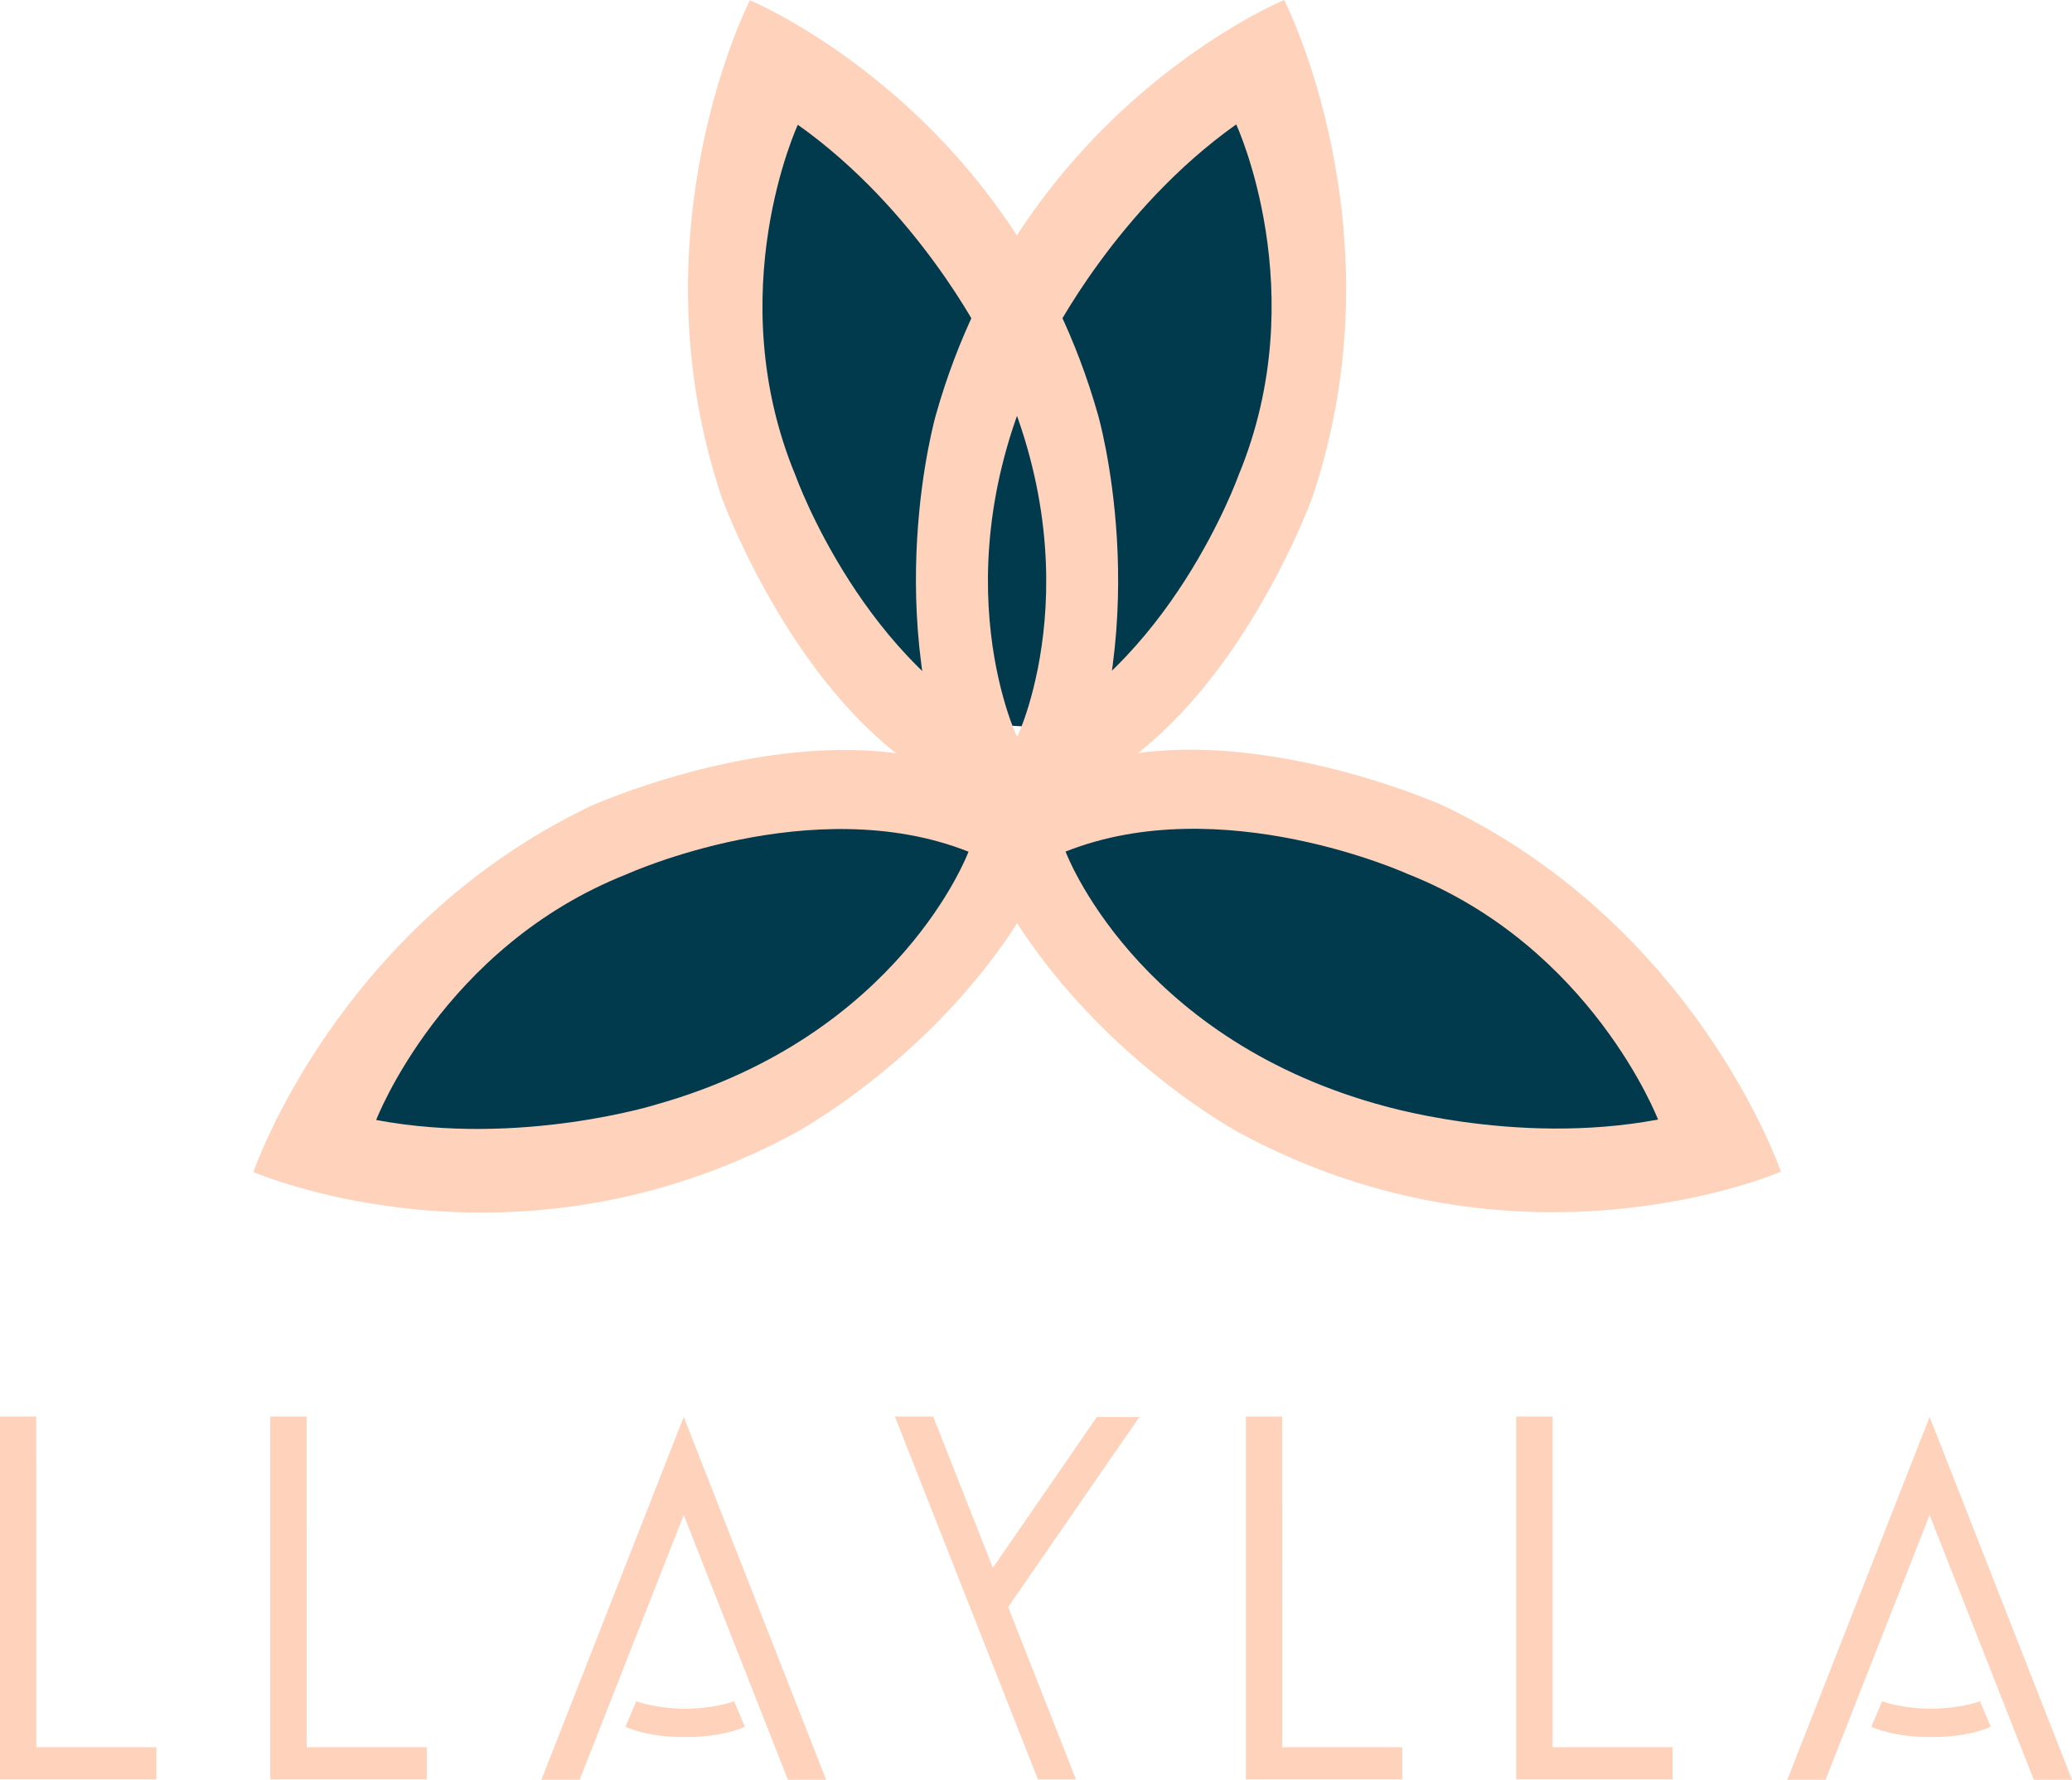
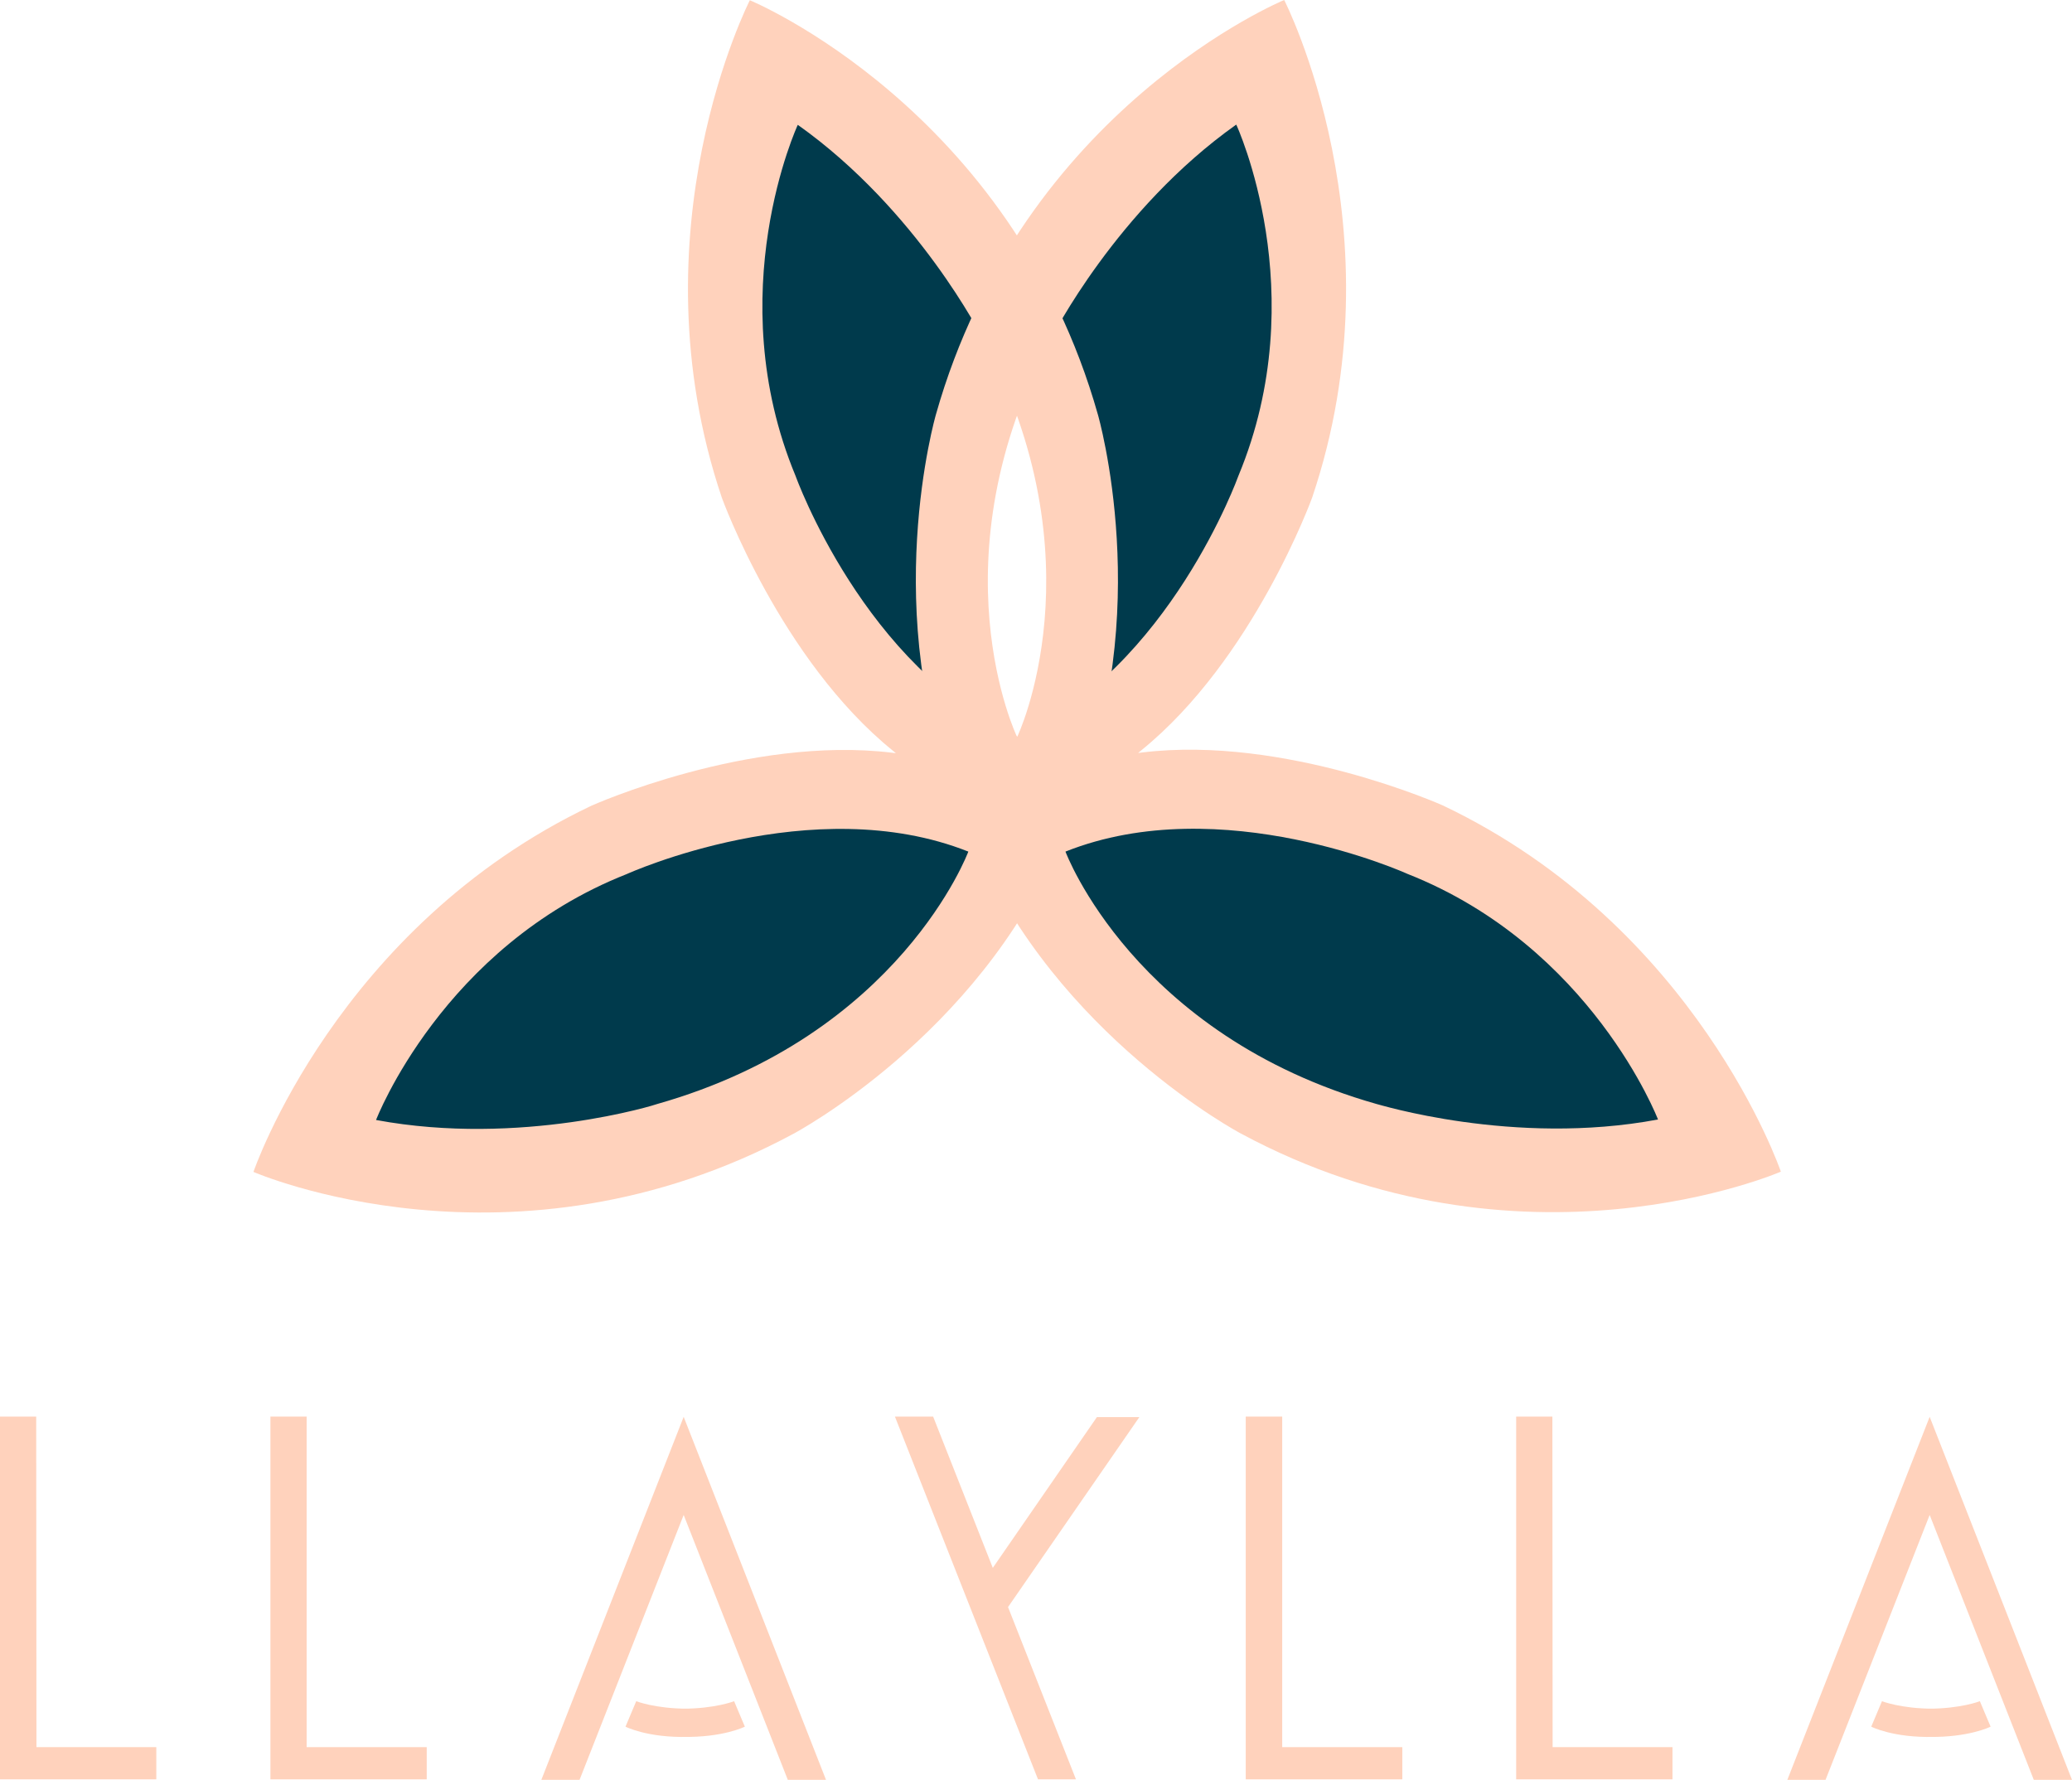
- <svg xmlns="http://www.w3.org/2000/svg" viewBox="0 0 829.78 712.86">
-   <defs>
-     <style>.cls-1{fill:#003a4c;}.cls-2{fill:#ffd2bc;}</style>
-   </defs>
+ <svg xmlns="http://www.w3.org/2000/svg" version="1.1" id="Layer_1" x="0px" y="0px" viewBox="0 0 829.8 712.9" style="enable-background:new 0 0 829.8 712.9;" xml:space="preserve">
+   <style type="text/css">
+ 	.st0{fill:#003A4C;}
+ 	.st1{fill:#FFD2BC;}
+ </style>
  <g id="logo-bg">
-     <path class="cls-1" d="M309.89,28.06s-57,153.64,63.21,260.87l65.44,3.6S552.91,188.89,508.83,28.06l-99.67,96.49S356.35,44.74,309.89,28.06Z" />
-     <path class="cls-1" d="M121.67,460.5s210.85,57.18,278.75-116.75c0,0-17.49-34.77-104-26.91C296.37,316.84,134.77,381.87,121.67,460.5Z" />
-     <path class="cls-1" d="M422.65,341.55S460.79,495,679.58,461.69c0,0-66.26-180.14-255.5-123.43" />
+     <path class="st0" d="M309.9,28.1c0,0-57,153.6,63.2,260.9l34.6-156.1l30.9,159.7c0,0,114.4-103.6,70.3-264.5l-99.7,96.5   C409.2,124.5,356.4,44.7,309.9,28.1z" />
+     <path class="st0" d="M121.7,460.5c0,0,210.9,57.2,278.8-116.8c0,0-17.5-34.8-104-26.9C296.4,316.8,134.8,381.9,121.7,460.5z" />
+     <path class="st0" d="M422.6,341.5c0,0,38.1,153.5,256.9,120.1c0,0-66.3-180.1-255.5-123.4" />
  </g>
  <g id="logo">
-     <path class="cls-2" d="M713.2,469.29S679.81,371.1,577.78,322.58c0,0-62.95-28.24-120.42-21.18l-1.57.22,1.21-1c45.05-36.38,68.51-101.26,68.51-101.26C561.61,92.27,514.27,0,514.27,0S409.54,43.16,374.82,166.09c0,0-23.2,80.21,9.33,156.94l3,7.06h0l.05.1v0l.33.76v0l0,.09v0l3,7.05C423.09,414.91,496.86,454,496.86,454,609.35,514.53,713.2,469.29,713.2,469.29Zm-292-334.12S447,83.94,495.07,49.83c0,0,31.3,67.39.9,140.62,0,0-27.46,76.93-88.73,104.55C407.24,295,373.43,224.29,421.24,135.17Zm130.13,307c-97.29-27.61-124.6-101.08-124.6-101.08C489.21,316.23,563.6,350,563.6,350,637.37,379.07,664,448.42,664,448.42,606.09,459.27,551.37,442.14,551.37,442.14Z" />
-     <path class="cls-2" d="M317.8,454.12S391.57,415,424.08,338.26l3-7.06h0l.05-.09v0l.33-.77v0l0-.09h0l3-7.06c32.51-76.75,9.29-156.94,9.29-156.94C405,43.26,300.3.12,300.3.12S253,92.4,289.1,199.45c0,0,23.49,64.88,68.53,101.26l1.21,1-1.55-.22c-57.48-7-120.42,21.21-120.42,21.21-102,48.53-135.38,146.73-135.38,146.73S205.34,514.69,317.8,454.12Zm89.6-159c-61.27-27.6-88.76-104.52-88.76-104.52-30.42-73.24.87-140.63.87-140.63,48.09,34.1,73.85,85.32,73.85,85.32C441.2,224.39,407.4,295.1,407.4,295.1ZM150.64,448.59s26.64-69.36,100.4-98.46c0,0,74.38-33.77,136.83-9,0,0-27.27,73.48-124.56,101.12C263.31,442.28,208.59,459.43,150.64,448.59Z" />
+     <path class="st1" d="M713.2,469.3c0,0-33.4-98.2-135.4-146.7c0,0-63-28.2-120.4-21.2l-1.6,0.2l1.2-1c45-36.4,68.5-101.3,68.5-101.3   C561.6,92.3,514.3,0,514.3,0S409.5,43.2,374.8,166.1c0,0-23.2,80.2,9.3,156.9l3,7.1l0,0l0,0.1l0,0l0.3,0.8l0,0v0.1l0,0l3,7   C423.1,414.9,496.9,454,496.9,454C609.3,514.5,713.2,469.3,713.2,469.3z M421.2,135.2c0,0,25.8-51.2,73.9-85.3   c0,0,31.3,67.4,0.9,140.6c0,0-27.5,76.9-88.7,104.6C407.2,295,373.4,224.3,421.2,135.2L421.2,135.2z M551.3,442.2   C454,414.6,426.7,341.1,426.7,341.1c62.5-24.9,136.9,8.9,136.9,8.9c73.8,29.1,100.4,98.4,100.4,98.4   C606.1,459.3,551.4,442.1,551.3,442.2L551.3,442.2z" />
+     <path class="st1" d="M317.8,454.1c0,0,73.8-39.1,106.3-115.9l3-7.1l0,0l0-0.1l0,0l0.3-0.8l0,0v-0.1l0,0l3-7.1   c32.5-76.8,9.3-156.9,9.3-156.9C405,43.3,300.3,0.1,300.3,0.1S253,92.4,289.1,199.4c0,0,23.5,64.9,68.5,101.3l1.2,1l-1.5-0.2   c-57.5-7-120.4,21.2-120.4,21.2c-102,48.5-135.4,146.7-135.4,146.7S205.3,514.7,317.8,454.1z M407.4,295.1   c-61.3-27.6-88.8-104.5-88.8-104.5C288.2,117.4,319.5,50,319.5,50c48.1,34.1,73.9,85.3,73.9,85.3   C441.2,224.4,407.4,295.1,407.4,295.1L407.4,295.1z M150.6,448.6c0,0,26.6-69.4,100.4-98.5c0,0,74.4-33.8,136.8-9   c0,0-27.3,73.5-124.6,101.1C263.3,442.3,208.6,459.4,150.6,448.6z" />
  </g>
  <g id="word">
-     <polygon class="cls-2" points="0 567.38 0 712.71 62.63 712.71 62.63 699.83 14.55 699.83 14.53 567.38 0 567.38" />
-     <polygon class="cls-2" points="108.26 567.38 108.26 712.71 170.89 712.71 170.89 699.83 122.81 699.83 122.79 567.38 108.26 567.38" />
-     <polygon class="cls-2" points="415.67 712.72 358.4 567.38 373.7 567.38 397.62 627.97 439.26 567.56 456.28 567.56 403.74 643.66 430.9 712.72 415.67 712.72" />
-     <polygon class="cls-2" points="273.82 606.81 315.54 712.86 330.84 712.86 273.82 567.52 216.82 712.86 232.12 712.86 273.82 606.81" />
-     <path class="cls-2" d="M273.3,695.72c16.26.34,25-4.12,25-4.12L294,681.41s-7.64,3-20.6,3h2c-13,0-20.6-3-20.6-3l-4.32,10.19s8.74,4.46,25,4.12Z" />
-     <polygon class="cls-2" points="498.94 567.38 498.94 712.71 561.57 712.71 561.57 699.83 513.49 699.83 513.47 567.38 498.94 567.38" />
-     <polygon class="cls-2" points="607.2 567.38 607.2 712.71 669.83 712.71 669.83 699.83 621.75 699.83 621.73 567.38 607.2 567.38" />
-     <polygon class="cls-2" points="772.76 606.81 814.48 712.86 829.78 712.86 772.77 567.52 715.76 712.86 731.07 712.86 772.76 606.81" />
-     <path class="cls-2" d="M772.24,695.72c16.27.34,25-4.12,25-4.12l-4.32-10.19s-7.63,3-20.6,3h2c-13,0-20.59-3-20.59-3l-4.32,10.19s8.74,4.46,25,4.12Z" />
+     <polygon class="st1" points="0,567.4 0,712.7 62.6,712.7 62.6,699.8 14.6,699.8 14.5,567.4  " />
+     <polygon class="st1" points="108.3,567.4 108.3,712.7 170.9,712.7 170.9,699.8 122.8,699.8 122.8,567.4  " />
+     <polygon class="st1" points="415.7,712.7 358.4,567.4 373.7,567.4 397.6,628 439.3,567.6 456.3,567.6 403.7,643.7 430.9,712.7  " />
+     <polygon class="st1" points="273.8,606.8 315.5,712.9 330.8,712.9 273.8,567.5 216.8,712.9 232.1,712.9  " />
+     <path class="st1" d="M273.3,695.7c16.3,0.3,25-4.1,25-4.1l-4.3-10.2c0,0-7.6,3-20.6,3h2c-13,0-20.6-3-20.6-3l-4.3,10.2   c0,0,8.7,4.5,25,4.1H273.3z" />
+     <polygon class="st1" points="498.9,567.4 498.9,712.7 561.6,712.7 561.6,699.8 513.5,699.8 513.5,567.4  " />
+     <polygon class="st1" points="607.2,567.4 607.2,712.7 669.8,712.7 669.8,699.8 621.8,699.8 621.7,567.4  " />
+     <polygon class="st1" points="772.8,606.8 814.5,712.9 829.8,712.9 772.8,567.5 715.8,712.9 731.1,712.9  " />
+     <path class="st1" d="M772.2,695.7c16.3,0.3,25-4.1,25-4.1l-4.3-10.2c0,0-7.6,3-20.6,3h2c-13,0-20.6-3-20.6-3l-4.3,10.2   c0,0,8.7,4.5,25,4.1H772.2z" />
  </g>
</svg>
